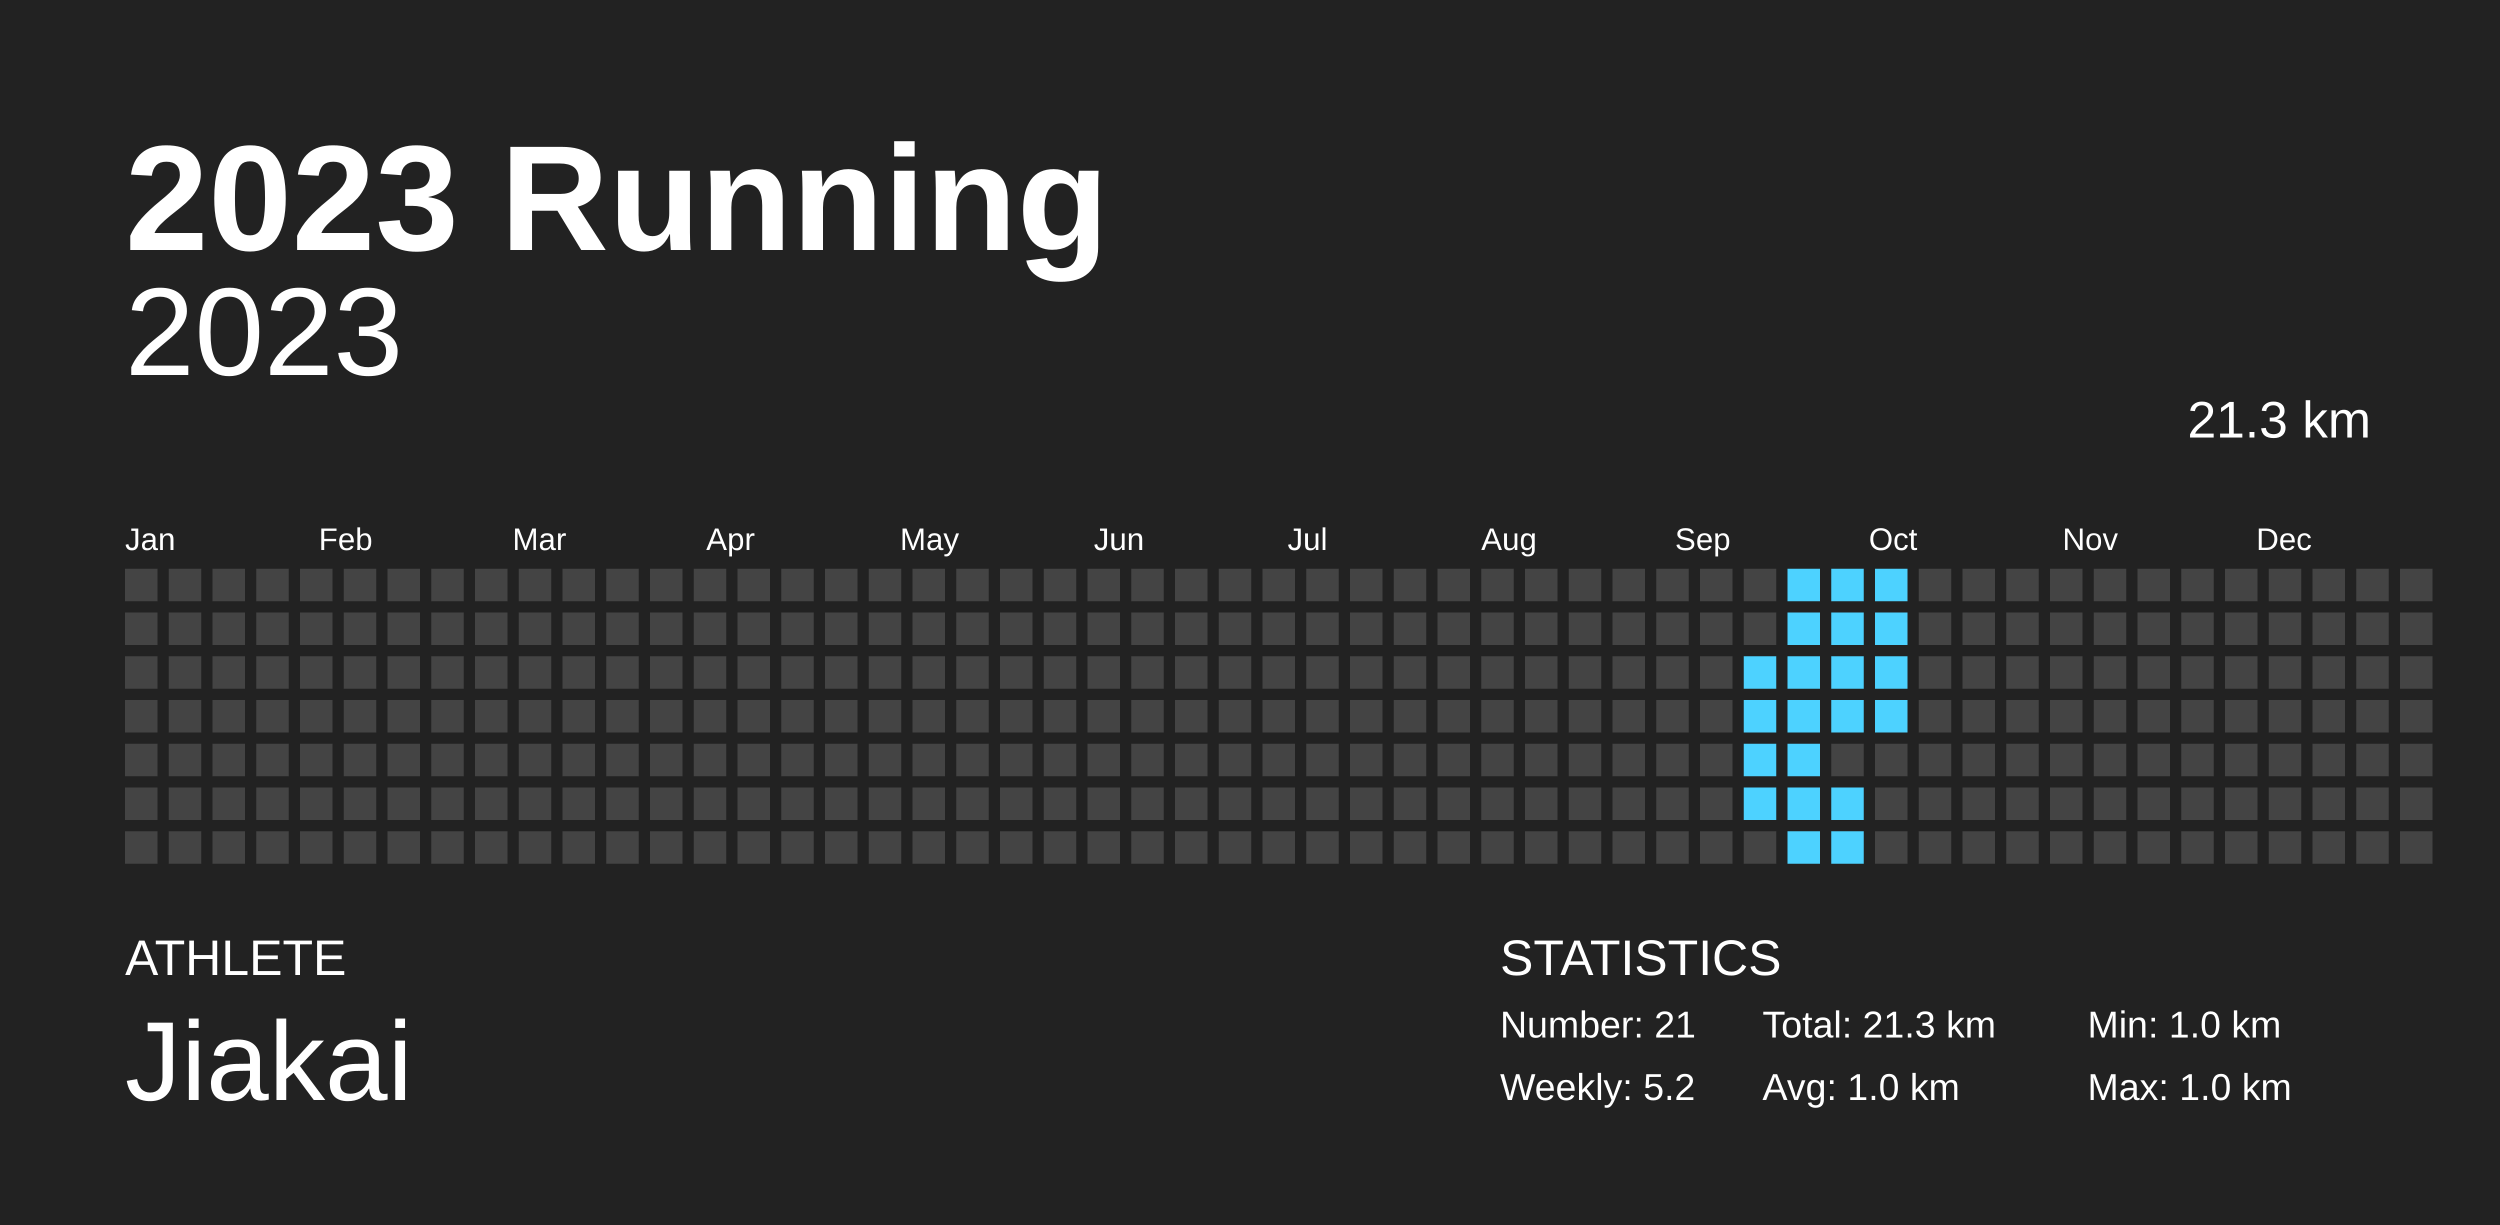
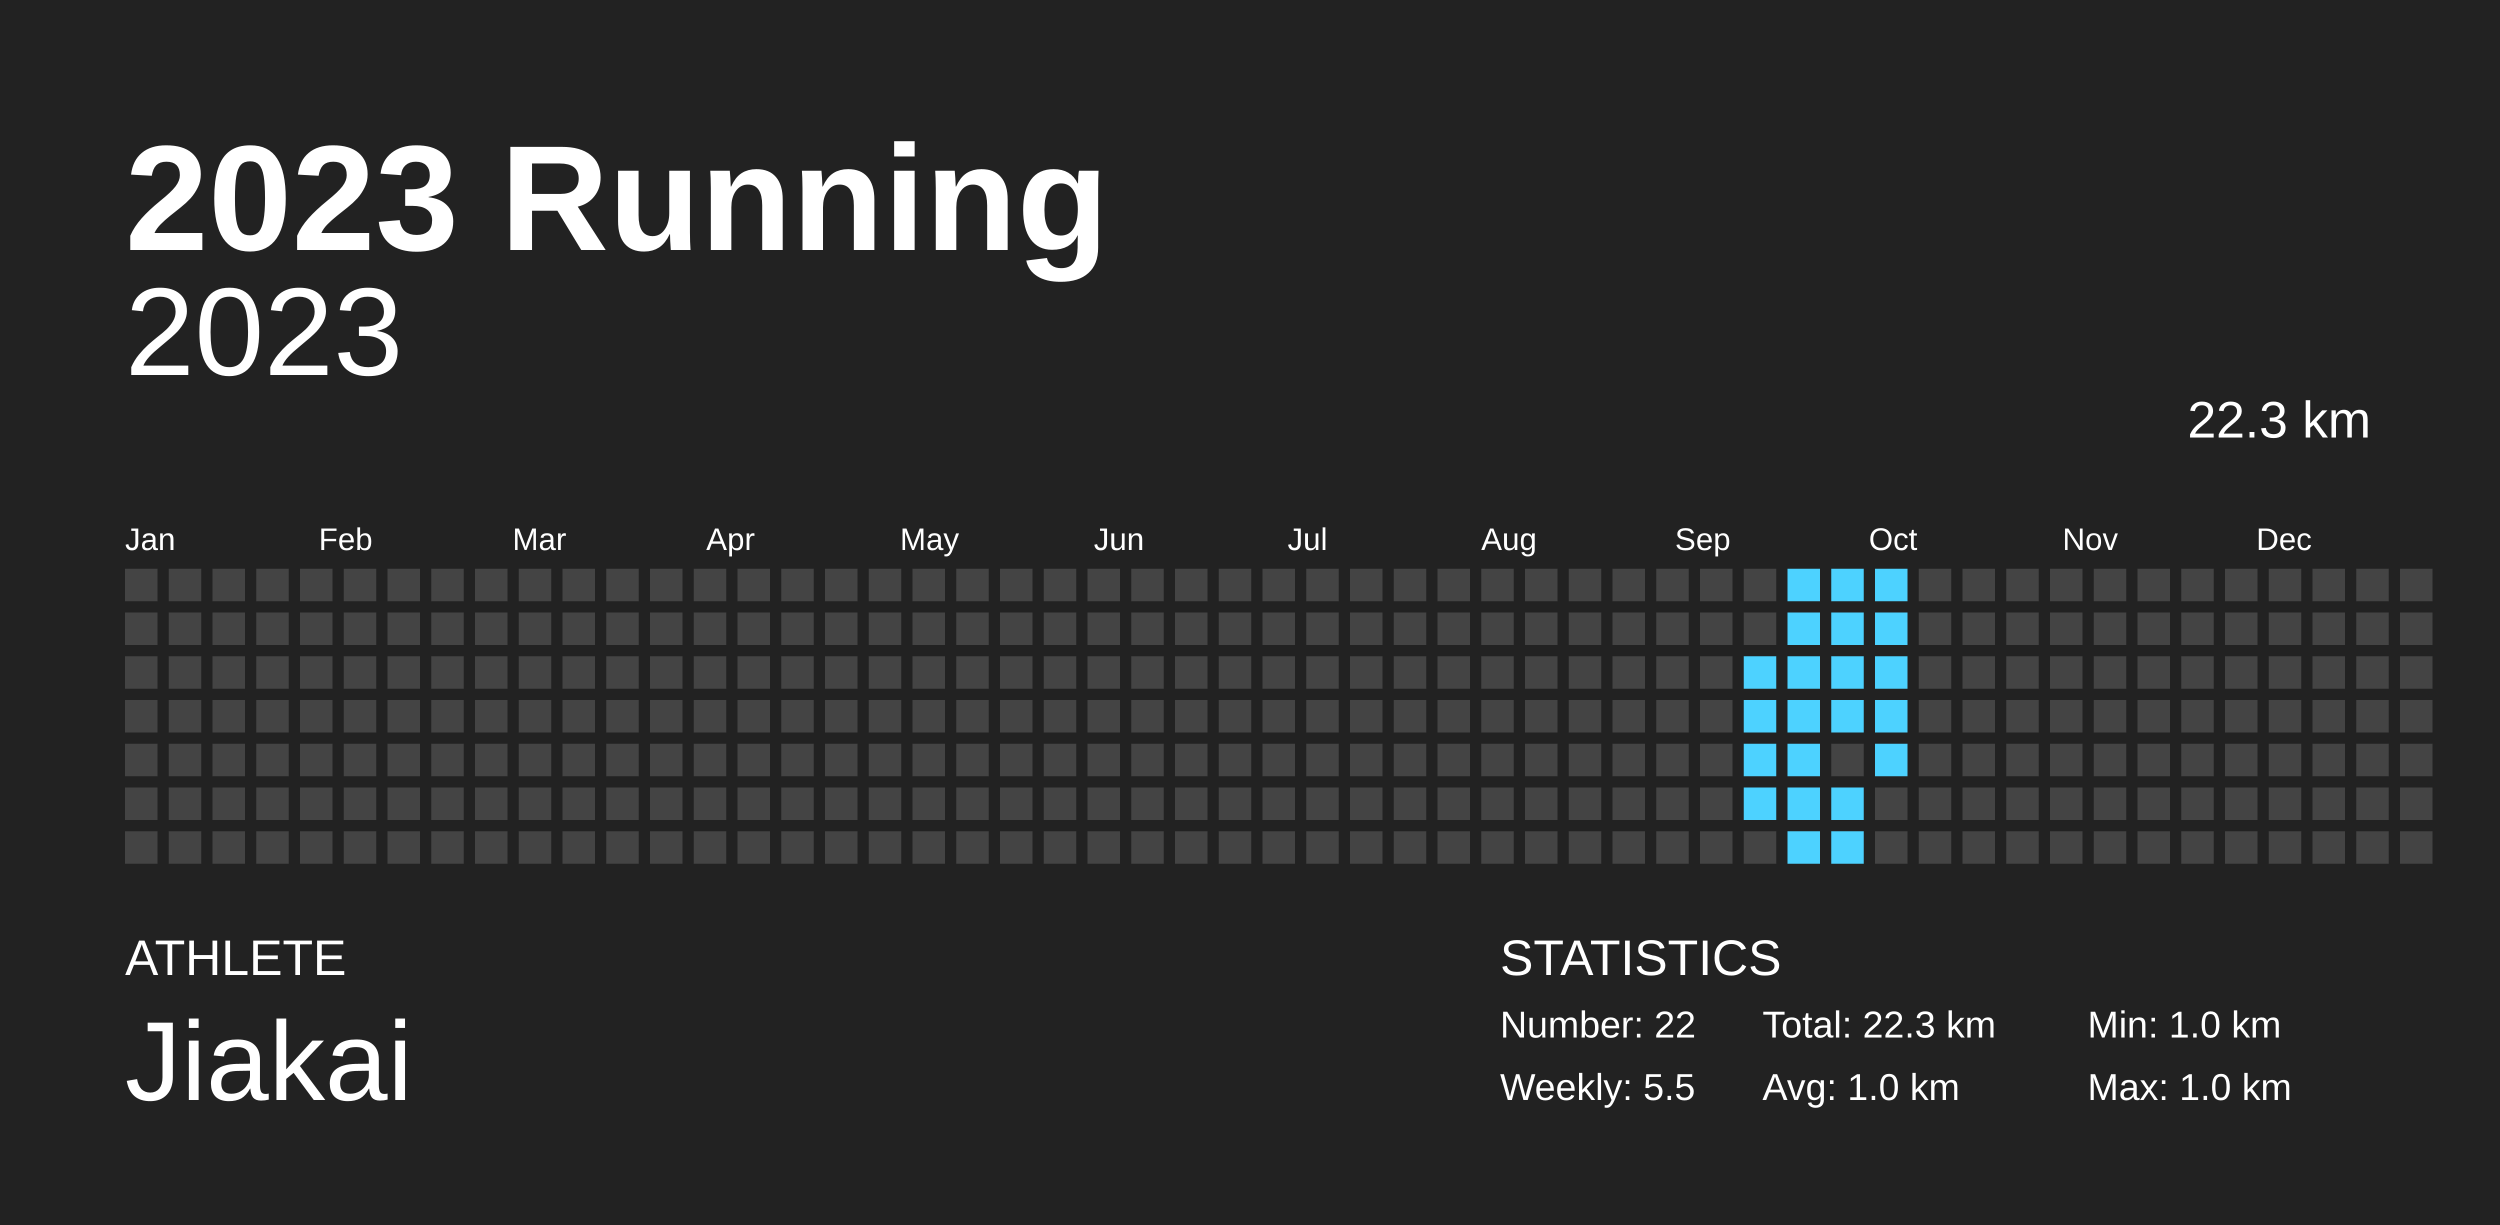
<svg xmlns="http://www.w3.org/2000/svg" baseProfile="full" height="98mm" version="1.1" viewBox="0,0,200,98" width="200mm">
  <defs />
  <rect fill="#222222" height="98" width="200" x="0" y="0" />
  <text fill="#FFFFFF" style="font-size:12px; font-family:Arial; font-weight:bold;" x="10" y="20">2023 Running</text>
  <text fill="#FFFFFF" style="font-size:4px; font-family:Arial" x="10" y="78">ATHLETE</text>
  <text fill="#FFFFFF" style="font-size:9px; font-family:Arial" x="10" y="88">Jiakai</text>
  <text fill="#FFFFFF" style="font-size:4px; font-family:Arial" x="120" y="78">STATISTICS</text>
-   <text fill="#FFFFFF" style="font-size:3px; font-family:Arial" x="120" y="83">Number: 21</text>
-   <text fill="#FFFFFF" style="font-size:3px; font-family:Arial" x="120" y="88">Weekly: 5.2</text>
-   <text fill="#FFFFFF" style="font-size:3px; font-family:Arial" x="141" y="83">Total: 21.3 km</text>
+   <text fill="#FFFFFF" style="font-size:3px; font-family:Arial" x="120" y="83">Number: 22</text>
+   <text fill="#FFFFFF" style="font-size:3px; font-family:Arial" x="120" y="88">Weekly: 5.5</text>
+   <text fill="#FFFFFF" style="font-size:3px; font-family:Arial" x="141" y="83">Total: 22.3 km</text>
  <text fill="#FFFFFF" style="font-size:3px; font-family:Arial" x="141" y="88">Avg: 1.0 km</text>
  <text fill="#FFFFFF" style="font-size:3px; font-family:Arial" x="167" y="83">Min: 1.0 km</text>
  <text fill="#FFFFFF" style="font-size:3px; font-family:Arial" x="167" y="88">Max: 1.0 km</text>
  <text alignment-baseline="hanging" fill="#FFFFFF" style="font-size:10.0px; font-family:Arial;" x="10" y="30">2023</text>
-   <text alignment-baseline="hanging" fill="#FFFFFF" style="font-size:4.125px; font-family:Arial;" x="175" y="35">21.3 km</text>
+   <text alignment-baseline="hanging" fill="#FFFFFF" style="font-size:4.125px; font-family:Arial;" x="175" y="35">22.3 km</text>
  <text fill="#FFFFFF" style="font-size:2.5px; font-family:Arial" x="10.0" y="44">Jan</text>
  <text fill="#FFFFFF" style="font-size:2.5px; font-family:Arial" x="25.5" y="44">Feb</text>
  <text fill="#FFFFFF" style="font-size:2.5px; font-family:Arial" x="41.0" y="44">Mar</text>
  <text fill="#FFFFFF" style="font-size:2.5px; font-family:Arial" x="56.5" y="44">Apr</text>
  <text fill="#FFFFFF" style="font-size:2.5px; font-family:Arial" x="72.0" y="44">May</text>
  <text fill="#FFFFFF" style="font-size:2.5px; font-family:Arial" x="87.5" y="44">Jun</text>
  <text fill="#FFFFFF" style="font-size:2.5px; font-family:Arial" x="103.0" y="44">Jul</text>
  <text fill="#FFFFFF" style="font-size:2.5px; font-family:Arial" x="118.5" y="44">Aug</text>
  <text fill="#FFFFFF" style="font-size:2.5px; font-family:Arial" x="134.0" y="44">Sep</text>
  <text fill="#FFFFFF" style="font-size:2.5px; font-family:Arial" x="149.5" y="44">Oct</text>
  <text fill="#FFFFFF" style="font-size:2.5px; font-family:Arial" x="165.0" y="44">Nov</text>
  <text fill="#FFFFFF" style="font-size:2.5px; font-family:Arial" x="180.5" y="44">Dec</text>
  <rect fill="#444444" height="2.6" width="2.6" x="10.0" y="45.5" />
  <rect fill="#444444" height="2.6" width="2.6" x="10.0" y="49.0" />
  <rect fill="#444444" height="2.6" width="2.6" x="10.0" y="52.5" />
  <rect fill="#444444" height="2.6" width="2.6" x="10.0" y="56.0" />
  <rect fill="#444444" height="2.6" width="2.6" x="10.0" y="59.5" />
  <rect fill="#444444" height="2.6" width="2.6" x="10.0" y="63.0" />
  <rect fill="#444444" height="2.6" width="2.6" x="10.0" y="66.5" />
  <rect fill="#444444" height="2.6" width="2.6" x="13.5" y="45.5" />
  <rect fill="#444444" height="2.6" width="2.6" x="13.5" y="49.0" />
  <rect fill="#444444" height="2.6" width="2.6" x="13.5" y="52.5" />
  <rect fill="#444444" height="2.6" width="2.6" x="13.5" y="56.0" />
  <rect fill="#444444" height="2.6" width="2.6" x="13.5" y="59.5" />
  <rect fill="#444444" height="2.6" width="2.6" x="13.5" y="63.0" />
  <rect fill="#444444" height="2.6" width="2.6" x="13.5" y="66.5" />
  <rect fill="#444444" height="2.6" width="2.6" x="17.0" y="45.5" />
  <rect fill="#444444" height="2.6" width="2.6" x="17.0" y="49.0" />
  <rect fill="#444444" height="2.6" width="2.6" x="17.0" y="52.5" />
  <rect fill="#444444" height="2.6" width="2.6" x="17.0" y="56.0" />
  <rect fill="#444444" height="2.6" width="2.6" x="17.0" y="59.5" />
  <rect fill="#444444" height="2.6" width="2.6" x="17.0" y="63.0" />
  <rect fill="#444444" height="2.6" width="2.6" x="17.0" y="66.5" />
  <rect fill="#444444" height="2.6" width="2.6" x="20.5" y="45.5" />
  <rect fill="#444444" height="2.6" width="2.6" x="20.5" y="49.0" />
  <rect fill="#444444" height="2.6" width="2.6" x="20.5" y="52.5" />
  <rect fill="#444444" height="2.6" width="2.6" x="20.5" y="56.0" />
  <rect fill="#444444" height="2.6" width="2.6" x="20.5" y="59.5" />
  <rect fill="#444444" height="2.6" width="2.6" x="20.5" y="63.0" />
  <rect fill="#444444" height="2.6" width="2.6" x="20.5" y="66.5" />
  <rect fill="#444444" height="2.6" width="2.6" x="24.0" y="45.5" />
  <rect fill="#444444" height="2.6" width="2.6" x="24.0" y="49.0" />
  <rect fill="#444444" height="2.6" width="2.6" x="24.0" y="52.5" />
  <rect fill="#444444" height="2.6" width="2.6" x="24.0" y="56.0" />
  <rect fill="#444444" height="2.6" width="2.6" x="24.0" y="59.5" />
  <rect fill="#444444" height="2.6" width="2.6" x="24.0" y="63.0" />
  <rect fill="#444444" height="2.6" width="2.6" x="24.0" y="66.5" />
  <rect fill="#444444" height="2.6" width="2.6" x="27.5" y="45.5" />
  <rect fill="#444444" height="2.6" width="2.6" x="27.5" y="49.0" />
  <rect fill="#444444" height="2.6" width="2.6" x="27.5" y="52.5" />
  <rect fill="#444444" height="2.6" width="2.6" x="27.5" y="56.0" />
  <rect fill="#444444" height="2.6" width="2.6" x="27.5" y="59.5" />
  <rect fill="#444444" height="2.6" width="2.6" x="27.5" y="63.0" />
  <rect fill="#444444" height="2.6" width="2.6" x="27.5" y="66.5" />
  <rect fill="#444444" height="2.6" width="2.6" x="31.0" y="45.5" />
  <rect fill="#444444" height="2.6" width="2.6" x="31.0" y="49.0" />
  <rect fill="#444444" height="2.6" width="2.6" x="31.0" y="52.5" />
  <rect fill="#444444" height="2.6" width="2.6" x="31.0" y="56.0" />
  <rect fill="#444444" height="2.6" width="2.6" x="31.0" y="59.5" />
  <rect fill="#444444" height="2.6" width="2.6" x="31.0" y="63.0" />
  <rect fill="#444444" height="2.6" width="2.6" x="31.0" y="66.5" />
  <rect fill="#444444" height="2.6" width="2.6" x="34.5" y="45.5" />
  <rect fill="#444444" height="2.6" width="2.6" x="34.5" y="49.0" />
  <rect fill="#444444" height="2.6" width="2.6" x="34.5" y="52.5" />
  <rect fill="#444444" height="2.6" width="2.6" x="34.5" y="56.0" />
  <rect fill="#444444" height="2.6" width="2.6" x="34.5" y="59.5" />
  <rect fill="#444444" height="2.6" width="2.6" x="34.5" y="63.0" />
  <rect fill="#444444" height="2.6" width="2.6" x="34.5" y="66.5" />
  <rect fill="#444444" height="2.6" width="2.6" x="38.0" y="45.5" />
  <rect fill="#444444" height="2.6" width="2.6" x="38.0" y="49.0" />
  <rect fill="#444444" height="2.6" width="2.6" x="38.0" y="52.5" />
  <rect fill="#444444" height="2.6" width="2.6" x="38.0" y="56.0" />
  <rect fill="#444444" height="2.6" width="2.6" x="38.0" y="59.5" />
  <rect fill="#444444" height="2.6" width="2.6" x="38.0" y="63.0" />
  <rect fill="#444444" height="2.6" width="2.6" x="38.0" y="66.5" />
  <rect fill="#444444" height="2.6" width="2.6" x="41.5" y="45.5" />
  <rect fill="#444444" height="2.6" width="2.6" x="41.5" y="49.0" />
  <rect fill="#444444" height="2.6" width="2.6" x="41.5" y="52.5" />
  <rect fill="#444444" height="2.6" width="2.6" x="41.5" y="56.0" />
  <rect fill="#444444" height="2.6" width="2.6" x="41.5" y="59.5" />
  <rect fill="#444444" height="2.6" width="2.6" x="41.5" y="63.0" />
  <rect fill="#444444" height="2.6" width="2.6" x="41.5" y="66.5" />
  <rect fill="#444444" height="2.6" width="2.6" x="45.0" y="45.5" />
  <rect fill="#444444" height="2.6" width="2.6" x="45.0" y="49.0" />
  <rect fill="#444444" height="2.6" width="2.6" x="45.0" y="52.5" />
  <rect fill="#444444" height="2.6" width="2.6" x="45.0" y="56.0" />
  <rect fill="#444444" height="2.6" width="2.6" x="45.0" y="59.5" />
  <rect fill="#444444" height="2.6" width="2.6" x="45.0" y="63.0" />
  <rect fill="#444444" height="2.6" width="2.6" x="45.0" y="66.5" />
  <rect fill="#444444" height="2.6" width="2.6" x="48.5" y="45.5" />
  <rect fill="#444444" height="2.6" width="2.6" x="48.5" y="49.0" />
  <rect fill="#444444" height="2.6" width="2.6" x="48.5" y="52.5" />
  <rect fill="#444444" height="2.6" width="2.6" x="48.5" y="56.0" />
  <rect fill="#444444" height="2.6" width="2.6" x="48.5" y="59.5" />
  <rect fill="#444444" height="2.6" width="2.6" x="48.5" y="63.0" />
  <rect fill="#444444" height="2.6" width="2.6" x="48.5" y="66.5" />
  <rect fill="#444444" height="2.6" width="2.6" x="52.0" y="45.5" />
  <rect fill="#444444" height="2.6" width="2.6" x="52.0" y="49.0" />
  <rect fill="#444444" height="2.6" width="2.6" x="52.0" y="52.5" />
  <rect fill="#444444" height="2.6" width="2.6" x="52.0" y="56.0" />
  <rect fill="#444444" height="2.6" width="2.6" x="52.0" y="59.5" />
  <rect fill="#444444" height="2.6" width="2.6" x="52.0" y="63.0" />
  <rect fill="#444444" height="2.6" width="2.6" x="52.0" y="66.5" />
  <rect fill="#444444" height="2.6" width="2.6" x="55.5" y="45.5" />
  <rect fill="#444444" height="2.6" width="2.6" x="55.5" y="49.0" />
  <rect fill="#444444" height="2.6" width="2.6" x="55.5" y="52.5" />
  <rect fill="#444444" height="2.6" width="2.6" x="55.5" y="56.0" />
  <rect fill="#444444" height="2.6" width="2.6" x="55.5" y="59.5" />
  <rect fill="#444444" height="2.6" width="2.6" x="55.5" y="63.0" />
  <rect fill="#444444" height="2.6" width="2.6" x="55.5" y="66.5" />
  <rect fill="#444444" height="2.6" width="2.6" x="59.0" y="45.5" />
  <rect fill="#444444" height="2.6" width="2.6" x="59.0" y="49.0" />
  <rect fill="#444444" height="2.6" width="2.6" x="59.0" y="52.5" />
  <rect fill="#444444" height="2.6" width="2.6" x="59.0" y="56.0" />
  <rect fill="#444444" height="2.6" width="2.6" x="59.0" y="59.5" />
  <rect fill="#444444" height="2.6" width="2.6" x="59.0" y="63.0" />
  <rect fill="#444444" height="2.6" width="2.6" x="59.0" y="66.5" />
  <rect fill="#444444" height="2.6" width="2.6" x="62.5" y="45.5" />
  <rect fill="#444444" height="2.6" width="2.6" x="62.5" y="49.0" />
  <rect fill="#444444" height="2.6" width="2.6" x="62.5" y="52.5" />
  <rect fill="#444444" height="2.6" width="2.6" x="62.5" y="56.0" />
  <rect fill="#444444" height="2.6" width="2.6" x="62.5" y="59.5" />
  <rect fill="#444444" height="2.6" width="2.6" x="62.5" y="63.0" />
  <rect fill="#444444" height="2.6" width="2.6" x="62.5" y="66.5" />
  <rect fill="#444444" height="2.6" width="2.6" x="66.0" y="45.5" />
  <rect fill="#444444" height="2.6" width="2.6" x="66.0" y="49.0" />
  <rect fill="#444444" height="2.6" width="2.6" x="66.0" y="52.5" />
  <rect fill="#444444" height="2.6" width="2.6" x="66.0" y="56.0" />
  <rect fill="#444444" height="2.6" width="2.6" x="66.0" y="59.5" />
  <rect fill="#444444" height="2.6" width="2.6" x="66.0" y="63.0" />
  <rect fill="#444444" height="2.6" width="2.6" x="66.0" y="66.5" />
  <rect fill="#444444" height="2.6" width="2.6" x="69.5" y="45.5" />
  <rect fill="#444444" height="2.6" width="2.6" x="69.5" y="49.0" />
  <rect fill="#444444" height="2.6" width="2.6" x="69.5" y="52.5" />
  <rect fill="#444444" height="2.6" width="2.6" x="69.5" y="56.0" />
  <rect fill="#444444" height="2.6" width="2.6" x="69.5" y="59.5" />
  <rect fill="#444444" height="2.6" width="2.6" x="69.5" y="63.0" />
  <rect fill="#444444" height="2.6" width="2.6" x="69.5" y="66.5" />
  <rect fill="#444444" height="2.6" width="2.6" x="73.0" y="45.5" />
  <rect fill="#444444" height="2.6" width="2.6" x="73.0" y="49.0" />
  <rect fill="#444444" height="2.6" width="2.6" x="73.0" y="52.5" />
  <rect fill="#444444" height="2.6" width="2.6" x="73.0" y="56.0" />
  <rect fill="#444444" height="2.6" width="2.6" x="73.0" y="59.5" />
  <rect fill="#444444" height="2.6" width="2.6" x="73.0" y="63.0" />
  <rect fill="#444444" height="2.6" width="2.6" x="73.0" y="66.5" />
  <rect fill="#444444" height="2.6" width="2.6" x="76.5" y="45.5" />
  <rect fill="#444444" height="2.6" width="2.6" x="76.5" y="49.0" />
  <rect fill="#444444" height="2.6" width="2.6" x="76.5" y="52.5" />
  <rect fill="#444444" height="2.6" width="2.6" x="76.5" y="56.0" />
  <rect fill="#444444" height="2.6" width="2.6" x="76.5" y="59.5" />
  <rect fill="#444444" height="2.6" width="2.6" x="76.5" y="63.0" />
  <rect fill="#444444" height="2.6" width="2.6" x="76.5" y="66.5" />
  <rect fill="#444444" height="2.6" width="2.6" x="80.0" y="45.5" />
  <rect fill="#444444" height="2.6" width="2.6" x="80.0" y="49.0" />
  <rect fill="#444444" height="2.6" width="2.6" x="80.0" y="52.5" />
  <rect fill="#444444" height="2.6" width="2.6" x="80.0" y="56.0" />
  <rect fill="#444444" height="2.6" width="2.6" x="80.0" y="59.5" />
  <rect fill="#444444" height="2.6" width="2.6" x="80.0" y="63.0" />
  <rect fill="#444444" height="2.6" width="2.6" x="80.0" y="66.5" />
  <rect fill="#444444" height="2.6" width="2.6" x="83.5" y="45.5" />
  <rect fill="#444444" height="2.6" width="2.6" x="83.5" y="49.0" />
  <rect fill="#444444" height="2.6" width="2.6" x="83.5" y="52.5" />
  <rect fill="#444444" height="2.6" width="2.6" x="83.5" y="56.0" />
  <rect fill="#444444" height="2.6" width="2.6" x="83.5" y="59.5" />
  <rect fill="#444444" height="2.6" width="2.6" x="83.5" y="63.0" />
  <rect fill="#444444" height="2.6" width="2.6" x="83.5" y="66.5" />
  <rect fill="#444444" height="2.6" width="2.6" x="87.0" y="45.5" />
  <rect fill="#444444" height="2.6" width="2.6" x="87.0" y="49.0" />
  <rect fill="#444444" height="2.6" width="2.6" x="87.0" y="52.5" />
  <rect fill="#444444" height="2.6" width="2.6" x="87.0" y="56.0" />
  <rect fill="#444444" height="2.6" width="2.6" x="87.0" y="59.5" />
  <rect fill="#444444" height="2.6" width="2.6" x="87.0" y="63.0" />
  <rect fill="#444444" height="2.6" width="2.6" x="87.0" y="66.5" />
  <rect fill="#444444" height="2.6" width="2.6" x="90.5" y="45.5" />
  <rect fill="#444444" height="2.6" width="2.6" x="90.5" y="49.0" />
  <rect fill="#444444" height="2.6" width="2.6" x="90.5" y="52.5" />
  <rect fill="#444444" height="2.6" width="2.6" x="90.5" y="56.0" />
  <rect fill="#444444" height="2.6" width="2.6" x="90.5" y="59.5" />
  <rect fill="#444444" height="2.6" width="2.6" x="90.5" y="63.0" />
  <rect fill="#444444" height="2.6" width="2.6" x="90.5" y="66.5" />
  <rect fill="#444444" height="2.6" width="2.6" x="94.0" y="45.5" />
  <rect fill="#444444" height="2.6" width="2.6" x="94.0" y="49.0" />
  <rect fill="#444444" height="2.6" width="2.6" x="94.0" y="52.5" />
  <rect fill="#444444" height="2.6" width="2.6" x="94.0" y="56.0" />
  <rect fill="#444444" height="2.6" width="2.6" x="94.0" y="59.5" />
  <rect fill="#444444" height="2.6" width="2.6" x="94.0" y="63.0" />
  <rect fill="#444444" height="2.6" width="2.6" x="94.0" y="66.5" />
  <rect fill="#444444" height="2.6" width="2.6" x="97.5" y="45.5" />
  <rect fill="#444444" height="2.6" width="2.6" x="97.5" y="49.0" />
  <rect fill="#444444" height="2.6" width="2.6" x="97.5" y="52.5" />
  <rect fill="#444444" height="2.6" width="2.6" x="97.5" y="56.0" />
  <rect fill="#444444" height="2.6" width="2.6" x="97.5" y="59.5" />
  <rect fill="#444444" height="2.6" width="2.6" x="97.5" y="63.0" />
  <rect fill="#444444" height="2.6" width="2.6" x="97.5" y="66.5" />
  <rect fill="#444444" height="2.6" width="2.6" x="101.0" y="45.5" />
  <rect fill="#444444" height="2.6" width="2.6" x="101.0" y="49.0" />
  <rect fill="#444444" height="2.6" width="2.6" x="101.0" y="52.5" />
  <rect fill="#444444" height="2.6" width="2.6" x="101.0" y="56.0" />
  <rect fill="#444444" height="2.6" width="2.6" x="101.0" y="59.5" />
  <rect fill="#444444" height="2.6" width="2.6" x="101.0" y="63.0" />
  <rect fill="#444444" height="2.6" width="2.6" x="101.0" y="66.5" />
  <rect fill="#444444" height="2.6" width="2.6" x="104.5" y="45.5" />
  <rect fill="#444444" height="2.6" width="2.6" x="104.5" y="49.0" />
  <rect fill="#444444" height="2.6" width="2.6" x="104.5" y="52.5" />
  <rect fill="#444444" height="2.6" width="2.6" x="104.5" y="56.0" />
  <rect fill="#444444" height="2.6" width="2.6" x="104.5" y="59.5" />
  <rect fill="#444444" height="2.6" width="2.6" x="104.5" y="63.0" />
  <rect fill="#444444" height="2.6" width="2.6" x="104.5" y="66.5" />
  <rect fill="#444444" height="2.6" width="2.6" x="108.0" y="45.5" />
  <rect fill="#444444" height="2.6" width="2.6" x="108.0" y="49.0" />
  <rect fill="#444444" height="2.6" width="2.6" x="108.0" y="52.5" />
  <rect fill="#444444" height="2.6" width="2.6" x="108.0" y="56.0" />
  <rect fill="#444444" height="2.6" width="2.6" x="108.0" y="59.5" />
  <rect fill="#444444" height="2.6" width="2.6" x="108.0" y="63.0" />
  <rect fill="#444444" height="2.6" width="2.6" x="108.0" y="66.5" />
  <rect fill="#444444" height="2.6" width="2.6" x="111.5" y="45.5" />
  <rect fill="#444444" height="2.6" width="2.6" x="111.5" y="49.0" />
  <rect fill="#444444" height="2.6" width="2.6" x="111.5" y="52.5" />
  <rect fill="#444444" height="2.6" width="2.6" x="111.5" y="56.0" />
  <rect fill="#444444" height="2.6" width="2.6" x="111.5" y="59.5" />
  <rect fill="#444444" height="2.6" width="2.6" x="111.5" y="63.0" />
  <rect fill="#444444" height="2.6" width="2.6" x="111.5" y="66.5" />
  <rect fill="#444444" height="2.6" width="2.6" x="115.0" y="45.5" />
  <rect fill="#444444" height="2.6" width="2.6" x="115.0" y="49.0" />
  <rect fill="#444444" height="2.6" width="2.6" x="115.0" y="52.5" />
  <rect fill="#444444" height="2.6" width="2.6" x="115.0" y="56.0" />
  <rect fill="#444444" height="2.6" width="2.6" x="115.0" y="59.5" />
  <rect fill="#444444" height="2.6" width="2.6" x="115.0" y="63.0" />
  <rect fill="#444444" height="2.6" width="2.6" x="115.0" y="66.5" />
  <rect fill="#444444" height="2.6" width="2.6" x="118.5" y="45.5" />
  <rect fill="#444444" height="2.6" width="2.6" x="118.5" y="49.0" />
  <rect fill="#444444" height="2.6" width="2.6" x="118.5" y="52.5" />
  <rect fill="#444444" height="2.6" width="2.6" x="118.5" y="56.0" />
  <rect fill="#444444" height="2.6" width="2.6" x="118.5" y="59.5" />
  <rect fill="#444444" height="2.6" width="2.6" x="118.5" y="63.0" />
  <rect fill="#444444" height="2.6" width="2.6" x="118.5" y="66.5" />
  <rect fill="#444444" height="2.6" width="2.6" x="122.0" y="45.5" />
  <rect fill="#444444" height="2.6" width="2.6" x="122.0" y="49.0" />
  <rect fill="#444444" height="2.6" width="2.6" x="122.0" y="52.5" />
  <rect fill="#444444" height="2.6" width="2.6" x="122.0" y="56.0" />
  <rect fill="#444444" height="2.6" width="2.6" x="122.0" y="59.5" />
  <rect fill="#444444" height="2.6" width="2.6" x="122.0" y="63.0" />
  <rect fill="#444444" height="2.6" width="2.6" x="122.0" y="66.5" />
  <rect fill="#444444" height="2.6" width="2.6" x="125.5" y="45.5" />
  <rect fill="#444444" height="2.6" width="2.6" x="125.5" y="49.0" />
  <rect fill="#444444" height="2.6" width="2.6" x="125.5" y="52.5" />
  <rect fill="#444444" height="2.6" width="2.6" x="125.5" y="56.0" />
  <rect fill="#444444" height="2.6" width="2.6" x="125.5" y="59.5" />
  <rect fill="#444444" height="2.6" width="2.6" x="125.5" y="63.0" />
  <rect fill="#444444" height="2.6" width="2.6" x="125.5" y="66.5" />
  <rect fill="#444444" height="2.6" width="2.6" x="129.0" y="45.5" />
  <rect fill="#444444" height="2.6" width="2.6" x="129.0" y="49.0" />
  <rect fill="#444444" height="2.6" width="2.6" x="129.0" y="52.5" />
  <rect fill="#444444" height="2.6" width="2.6" x="129.0" y="56.0" />
  <rect fill="#444444" height="2.6" width="2.6" x="129.0" y="59.5" />
  <rect fill="#444444" height="2.6" width="2.6" x="129.0" y="63.0" />
  <rect fill="#444444" height="2.6" width="2.6" x="129.0" y="66.5" />
  <rect fill="#444444" height="2.6" width="2.6" x="132.5" y="45.5" />
  <rect fill="#444444" height="2.6" width="2.6" x="132.5" y="49.0" />
  <rect fill="#444444" height="2.6" width="2.6" x="132.5" y="52.5" />
  <rect fill="#444444" height="2.6" width="2.6" x="132.5" y="56.0" />
  <rect fill="#444444" height="2.6" width="2.6" x="132.5" y="59.5" />
  <rect fill="#444444" height="2.6" width="2.6" x="132.5" y="63.0" />
  <rect fill="#444444" height="2.6" width="2.6" x="132.5" y="66.5" />
  <rect fill="#444444" height="2.6" width="2.6" x="136.0" y="45.5" />
  <rect fill="#444444" height="2.6" width="2.6" x="136.0" y="49.0" />
  <rect fill="#444444" height="2.6" width="2.6" x="136.0" y="52.5" />
  <rect fill="#444444" height="2.6" width="2.6" x="136.0" y="56.0" />
  <rect fill="#444444" height="2.6" width="2.6" x="136.0" y="59.5" />
  <rect fill="#444444" height="2.6" width="2.6" x="136.0" y="63.0" />
  <rect fill="#444444" height="2.6" width="2.6" x="136.0" y="66.5" />
  <rect fill="#444444" height="2.6" width="2.6" x="139.5" y="45.5" />
  <rect fill="#444444" height="2.6" width="2.6" x="139.5" y="49.0" />
  <rect fill="#4dd2ff" height="2.6" width="2.6" x="139.5" y="52.5" />
  <rect fill="#4dd2ff" height="2.6" width="2.6" x="139.5" y="56.0" />
  <rect fill="#4dd2ff" height="2.6" width="2.6" x="139.5" y="59.5" />
  <rect fill="#4dd2ff" height="2.6" width="2.6" x="139.5" y="63.0" />
  <rect fill="#444444" height="2.6" width="2.6" x="139.5" y="66.5" />
  <rect fill="#4dd2ff" height="2.6" width="2.6" x="143.0" y="45.5" />
  <rect fill="#4dd2ff" height="2.6" width="2.6" x="143.0" y="49.0" />
  <rect fill="#4dd2ff" height="2.6" width="2.6" x="143.0" y="52.5" />
  <rect fill="#4dd2ff" height="2.6" width="2.6" x="143.0" y="56.0" />
  <rect fill="#4dd2ff" height="2.6" width="2.6" x="143.0" y="59.5" />
  <rect fill="#4dd2ff" height="2.6" width="2.6" x="143.0" y="63.0" />
  <rect fill="#4dd2ff" height="2.6" width="2.6" x="143.0" y="66.5" />
  <rect fill="#4dd2ff" height="2.6" width="2.6" x="146.5" y="45.5" />
  <rect fill="#4dd2ff" height="2.6" width="2.6" x="146.5" y="49.0" />
  <rect fill="#4dd2ff" height="2.6" width="2.6" x="146.5" y="52.5" />
  <rect fill="#4dd2ff" height="2.6" width="2.6" x="146.5" y="56.0" />
  <rect fill="#444444" height="2.6" width="2.6" x="146.5" y="59.5" />
  <rect fill="#4dd2ff" height="2.6" width="2.6" x="146.5" y="63.0" />
  <rect fill="#4dd2ff" height="2.6" width="2.6" x="146.5" y="66.5" />
  <rect fill="#4dd2ff" height="2.6" width="2.6" x="150.0" y="45.5" />
  <rect fill="#4dd2ff" height="2.6" width="2.6" x="150.0" y="49.0" />
  <rect fill="#4dd2ff" height="2.6" width="2.6" x="150.0" y="52.5" />
  <rect fill="#4dd2ff" height="2.6" width="2.6" x="150.0" y="56.0" />
-   <rect fill="#444444" height="2.6" width="2.6" x="150.0" y="59.5" />
+   <rect fill="#4dd2ff" height="2.6" width="2.6" x="150.0" y="59.5" />
  <rect fill="#444444" height="2.6" width="2.6" x="150.0" y="63.0" />
  <rect fill="#444444" height="2.6" width="2.6" x="150.0" y="66.5" />
  <rect fill="#444444" height="2.6" width="2.6" x="153.5" y="45.5" />
  <rect fill="#444444" height="2.6" width="2.6" x="153.5" y="49.0" />
  <rect fill="#444444" height="2.6" width="2.6" x="153.5" y="52.5" />
  <rect fill="#444444" height="2.6" width="2.6" x="153.5" y="56.0" />
  <rect fill="#444444" height="2.6" width="2.6" x="153.5" y="59.5" />
  <rect fill="#444444" height="2.6" width="2.6" x="153.5" y="63.0" />
  <rect fill="#444444" height="2.6" width="2.6" x="153.5" y="66.5" />
  <rect fill="#444444" height="2.6" width="2.6" x="157.0" y="45.5" />
  <rect fill="#444444" height="2.6" width="2.6" x="157.0" y="49.0" />
  <rect fill="#444444" height="2.6" width="2.6" x="157.0" y="52.5" />
  <rect fill="#444444" height="2.6" width="2.6" x="157.0" y="56.0" />
  <rect fill="#444444" height="2.6" width="2.6" x="157.0" y="59.5" />
  <rect fill="#444444" height="2.6" width="2.6" x="157.0" y="63.0" />
  <rect fill="#444444" height="2.6" width="2.6" x="157.0" y="66.5" />
  <rect fill="#444444" height="2.6" width="2.6" x="160.5" y="45.5" />
  <rect fill="#444444" height="2.6" width="2.6" x="160.5" y="49.0" />
  <rect fill="#444444" height="2.6" width="2.6" x="160.5" y="52.5" />
  <rect fill="#444444" height="2.6" width="2.6" x="160.5" y="56.0" />
  <rect fill="#444444" height="2.6" width="2.6" x="160.5" y="59.5" />
  <rect fill="#444444" height="2.6" width="2.6" x="160.5" y="63.0" />
  <rect fill="#444444" height="2.6" width="2.6" x="160.5" y="66.5" />
  <rect fill="#444444" height="2.6" width="2.6" x="164.0" y="45.5" />
  <rect fill="#444444" height="2.6" width="2.6" x="164.0" y="49.0" />
  <rect fill="#444444" height="2.6" width="2.6" x="164.0" y="52.5" />
  <rect fill="#444444" height="2.6" width="2.6" x="164.0" y="56.0" />
  <rect fill="#444444" height="2.6" width="2.6" x="164.0" y="59.5" />
  <rect fill="#444444" height="2.6" width="2.6" x="164.0" y="63.0" />
  <rect fill="#444444" height="2.6" width="2.6" x="164.0" y="66.5" />
  <rect fill="#444444" height="2.6" width="2.6" x="167.5" y="45.5" />
  <rect fill="#444444" height="2.6" width="2.6" x="167.5" y="49.0" />
  <rect fill="#444444" height="2.6" width="2.6" x="167.5" y="52.5" />
  <rect fill="#444444" height="2.6" width="2.6" x="167.5" y="56.0" />
  <rect fill="#444444" height="2.6" width="2.6" x="167.5" y="59.5" />
  <rect fill="#444444" height="2.6" width="2.6" x="167.5" y="63.0" />
  <rect fill="#444444" height="2.6" width="2.6" x="167.5" y="66.5" />
  <rect fill="#444444" height="2.6" width="2.6" x="171.0" y="45.5" />
  <rect fill="#444444" height="2.6" width="2.6" x="171.0" y="49.0" />
  <rect fill="#444444" height="2.6" width="2.6" x="171.0" y="52.5" />
  <rect fill="#444444" height="2.6" width="2.6" x="171.0" y="56.0" />
  <rect fill="#444444" height="2.6" width="2.6" x="171.0" y="59.5" />
  <rect fill="#444444" height="2.6" width="2.6" x="171.0" y="63.0" />
  <rect fill="#444444" height="2.6" width="2.6" x="171.0" y="66.5" />
  <rect fill="#444444" height="2.6" width="2.6" x="174.5" y="45.5" />
  <rect fill="#444444" height="2.6" width="2.6" x="174.5" y="49.0" />
  <rect fill="#444444" height="2.6" width="2.6" x="174.5" y="52.5" />
  <rect fill="#444444" height="2.6" width="2.6" x="174.5" y="56.0" />
  <rect fill="#444444" height="2.6" width="2.6" x="174.5" y="59.5" />
  <rect fill="#444444" height="2.6" width="2.6" x="174.5" y="63.0" />
  <rect fill="#444444" height="2.6" width="2.6" x="174.5" y="66.5" />
  <rect fill="#444444" height="2.6" width="2.6" x="178.0" y="45.5" />
  <rect fill="#444444" height="2.6" width="2.6" x="178.0" y="49.0" />
  <rect fill="#444444" height="2.6" width="2.6" x="178.0" y="52.5" />
  <rect fill="#444444" height="2.6" width="2.6" x="178.0" y="56.0" />
  <rect fill="#444444" height="2.6" width="2.6" x="178.0" y="59.5" />
  <rect fill="#444444" height="2.6" width="2.6" x="178.0" y="63.0" />
  <rect fill="#444444" height="2.6" width="2.6" x="178.0" y="66.5" />
  <rect fill="#444444" height="2.6" width="2.6" x="181.5" y="45.5" />
  <rect fill="#444444" height="2.6" width="2.6" x="181.5" y="49.0" />
  <rect fill="#444444" height="2.6" width="2.6" x="181.5" y="52.5" />
  <rect fill="#444444" height="2.6" width="2.6" x="181.5" y="56.0" />
  <rect fill="#444444" height="2.6" width="2.6" x="181.5" y="59.5" />
  <rect fill="#444444" height="2.6" width="2.6" x="181.5" y="63.0" />
  <rect fill="#444444" height="2.6" width="2.6" x="181.5" y="66.5" />
  <rect fill="#444444" height="2.6" width="2.6" x="185.0" y="45.5" />
  <rect fill="#444444" height="2.6" width="2.6" x="185.0" y="49.0" />
  <rect fill="#444444" height="2.6" width="2.6" x="185.0" y="52.5" />
  <rect fill="#444444" height="2.6" width="2.6" x="185.0" y="56.0" />
  <rect fill="#444444" height="2.6" width="2.6" x="185.0" y="59.5" />
  <rect fill="#444444" height="2.6" width="2.6" x="185.0" y="63.0" />
  <rect fill="#444444" height="2.6" width="2.6" x="185.0" y="66.5" />
  <rect fill="#444444" height="2.6" width="2.6" x="188.5" y="45.5" />
  <rect fill="#444444" height="2.6" width="2.6" x="188.5" y="49.0" />
  <rect fill="#444444" height="2.6" width="2.6" x="188.5" y="52.5" />
  <rect fill="#444444" height="2.6" width="2.6" x="188.5" y="56.0" />
  <rect fill="#444444" height="2.6" width="2.6" x="188.5" y="59.5" />
  <rect fill="#444444" height="2.6" width="2.6" x="188.5" y="63.0" />
  <rect fill="#444444" height="2.6" width="2.6" x="188.5" y="66.5" />
  <rect fill="#444444" height="2.6" width="2.6" x="192.0" y="45.5" />
  <rect fill="#444444" height="2.6" width="2.6" x="192.0" y="49.0" />
  <rect fill="#444444" height="2.6" width="2.6" x="192.0" y="52.5" />
  <rect fill="#444444" height="2.6" width="2.6" x="192.0" y="56.0" />
  <rect fill="#444444" height="2.6" width="2.6" x="192.0" y="59.5" />
  <rect fill="#444444" height="2.6" width="2.6" x="192.0" y="63.0" />
  <rect fill="#444444" height="2.6" width="2.6" x="192.0" y="66.5" />
</svg>
